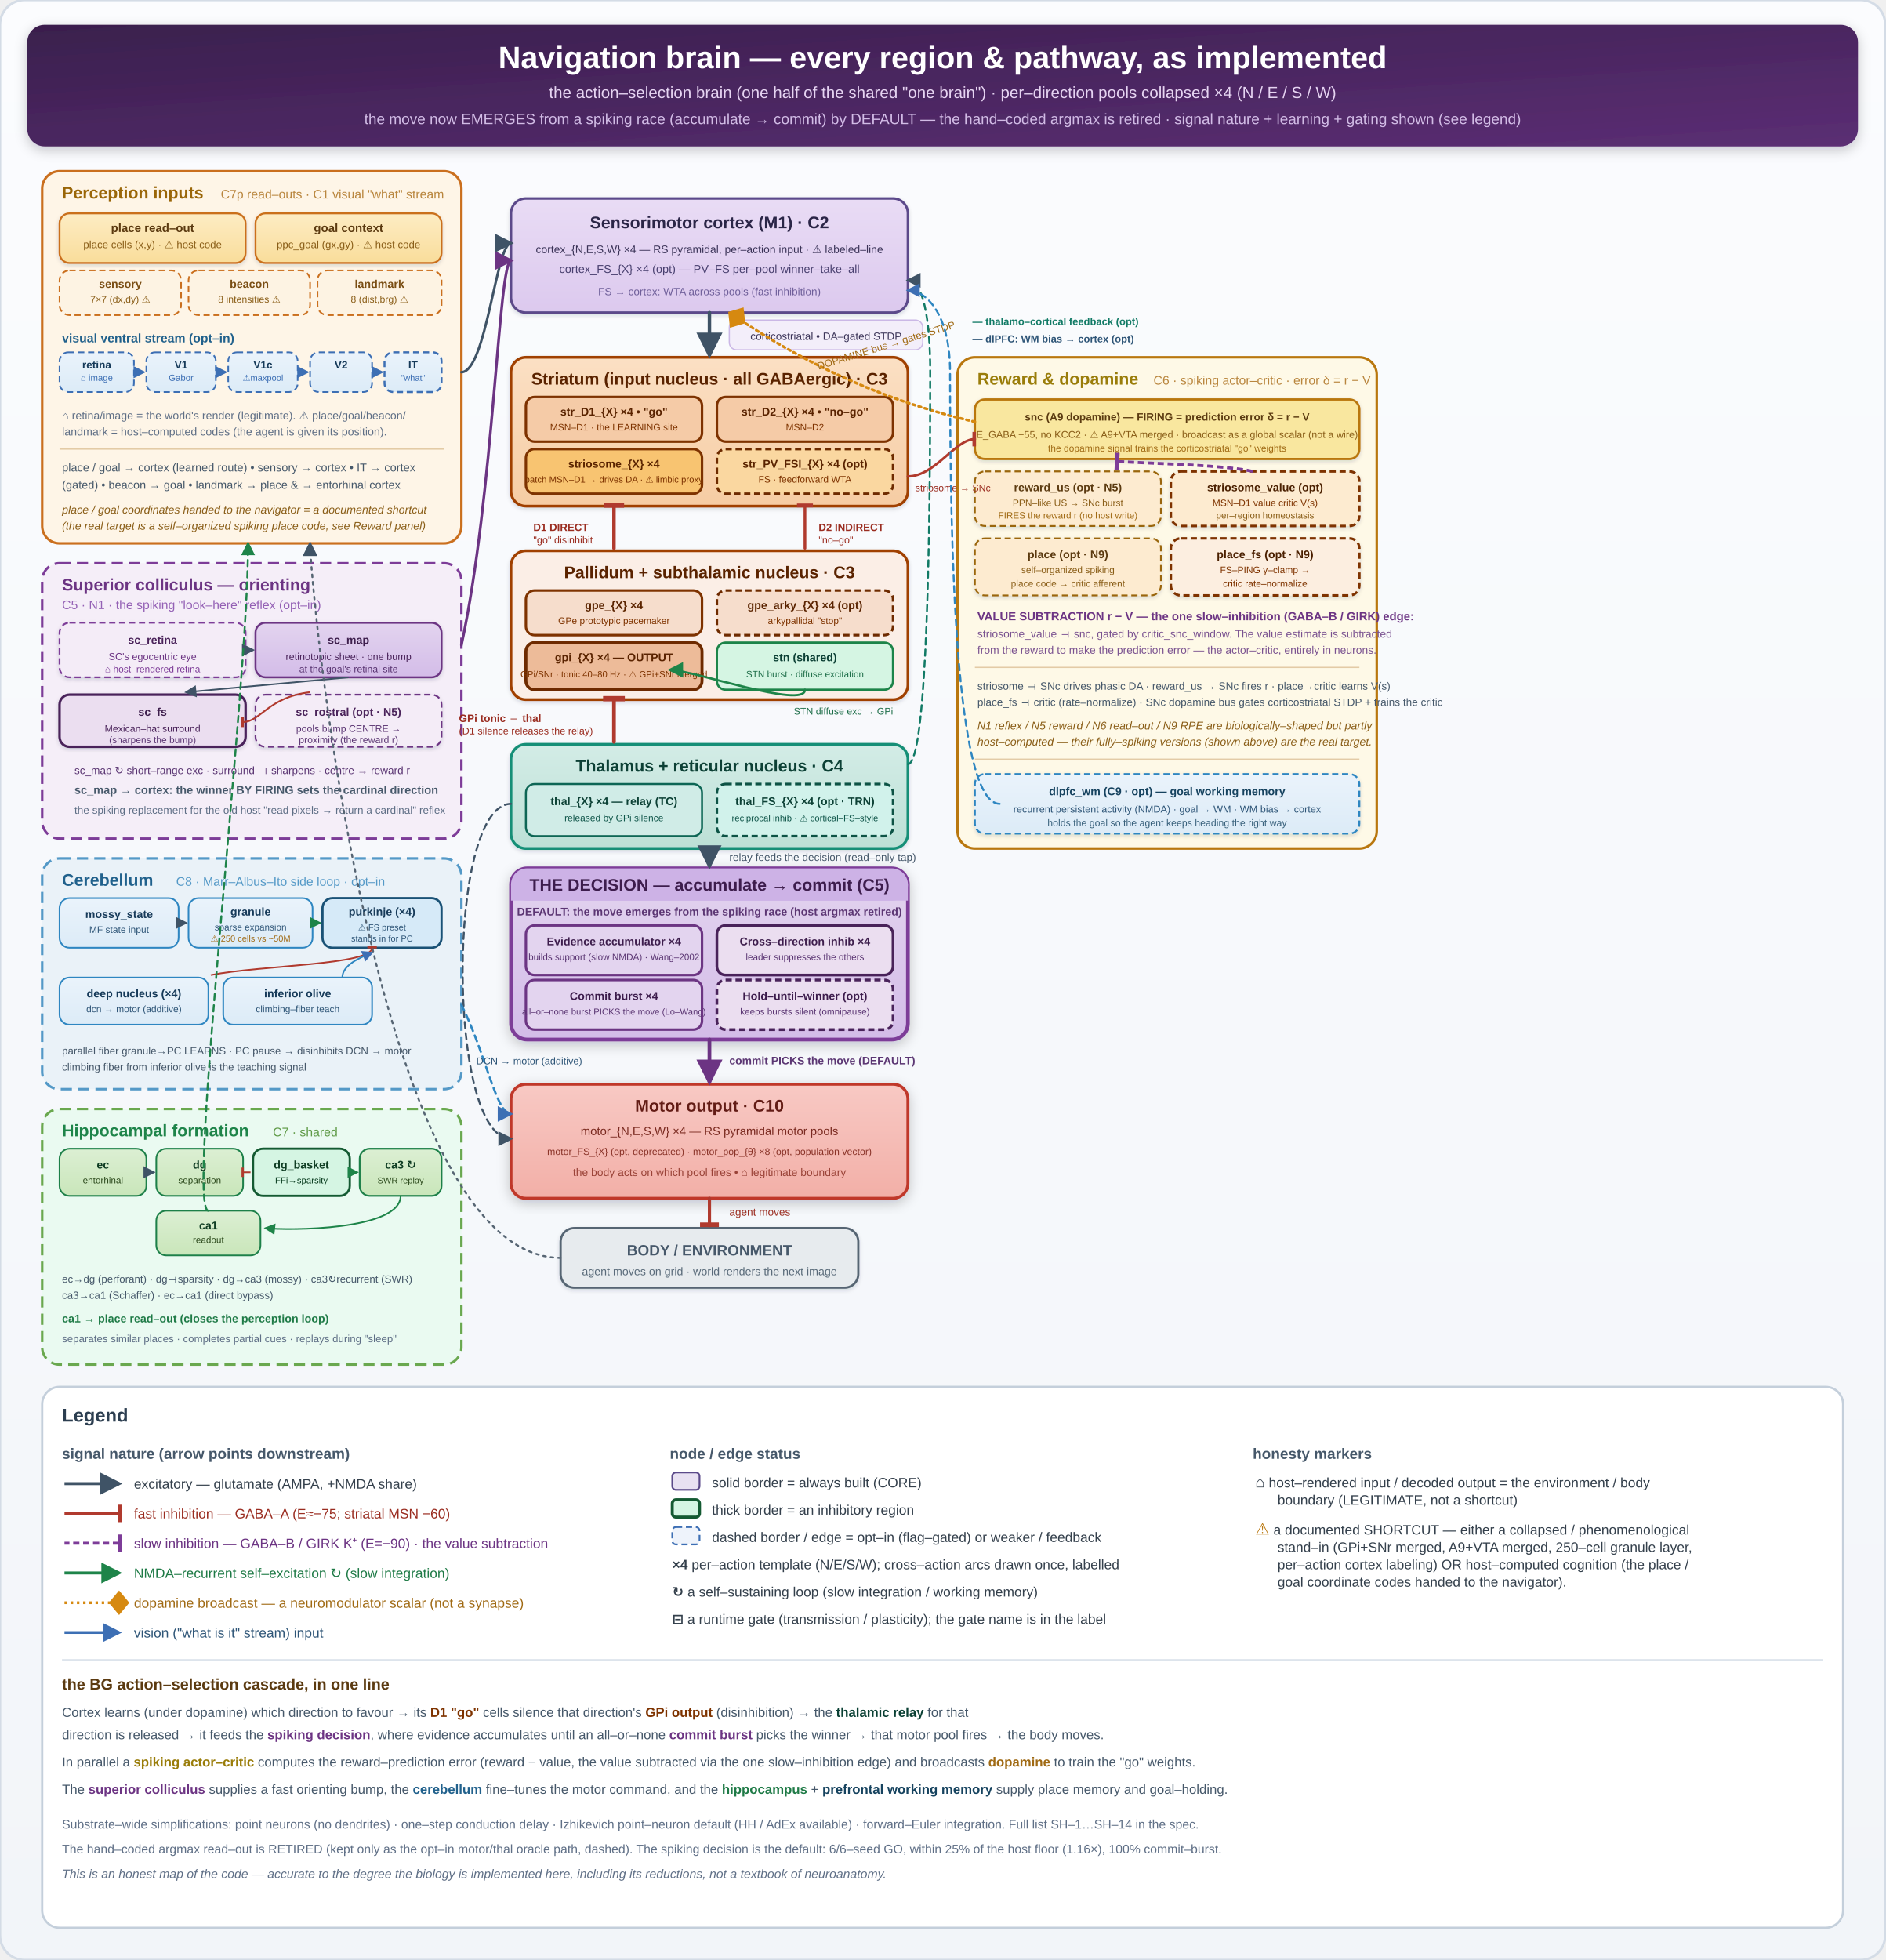
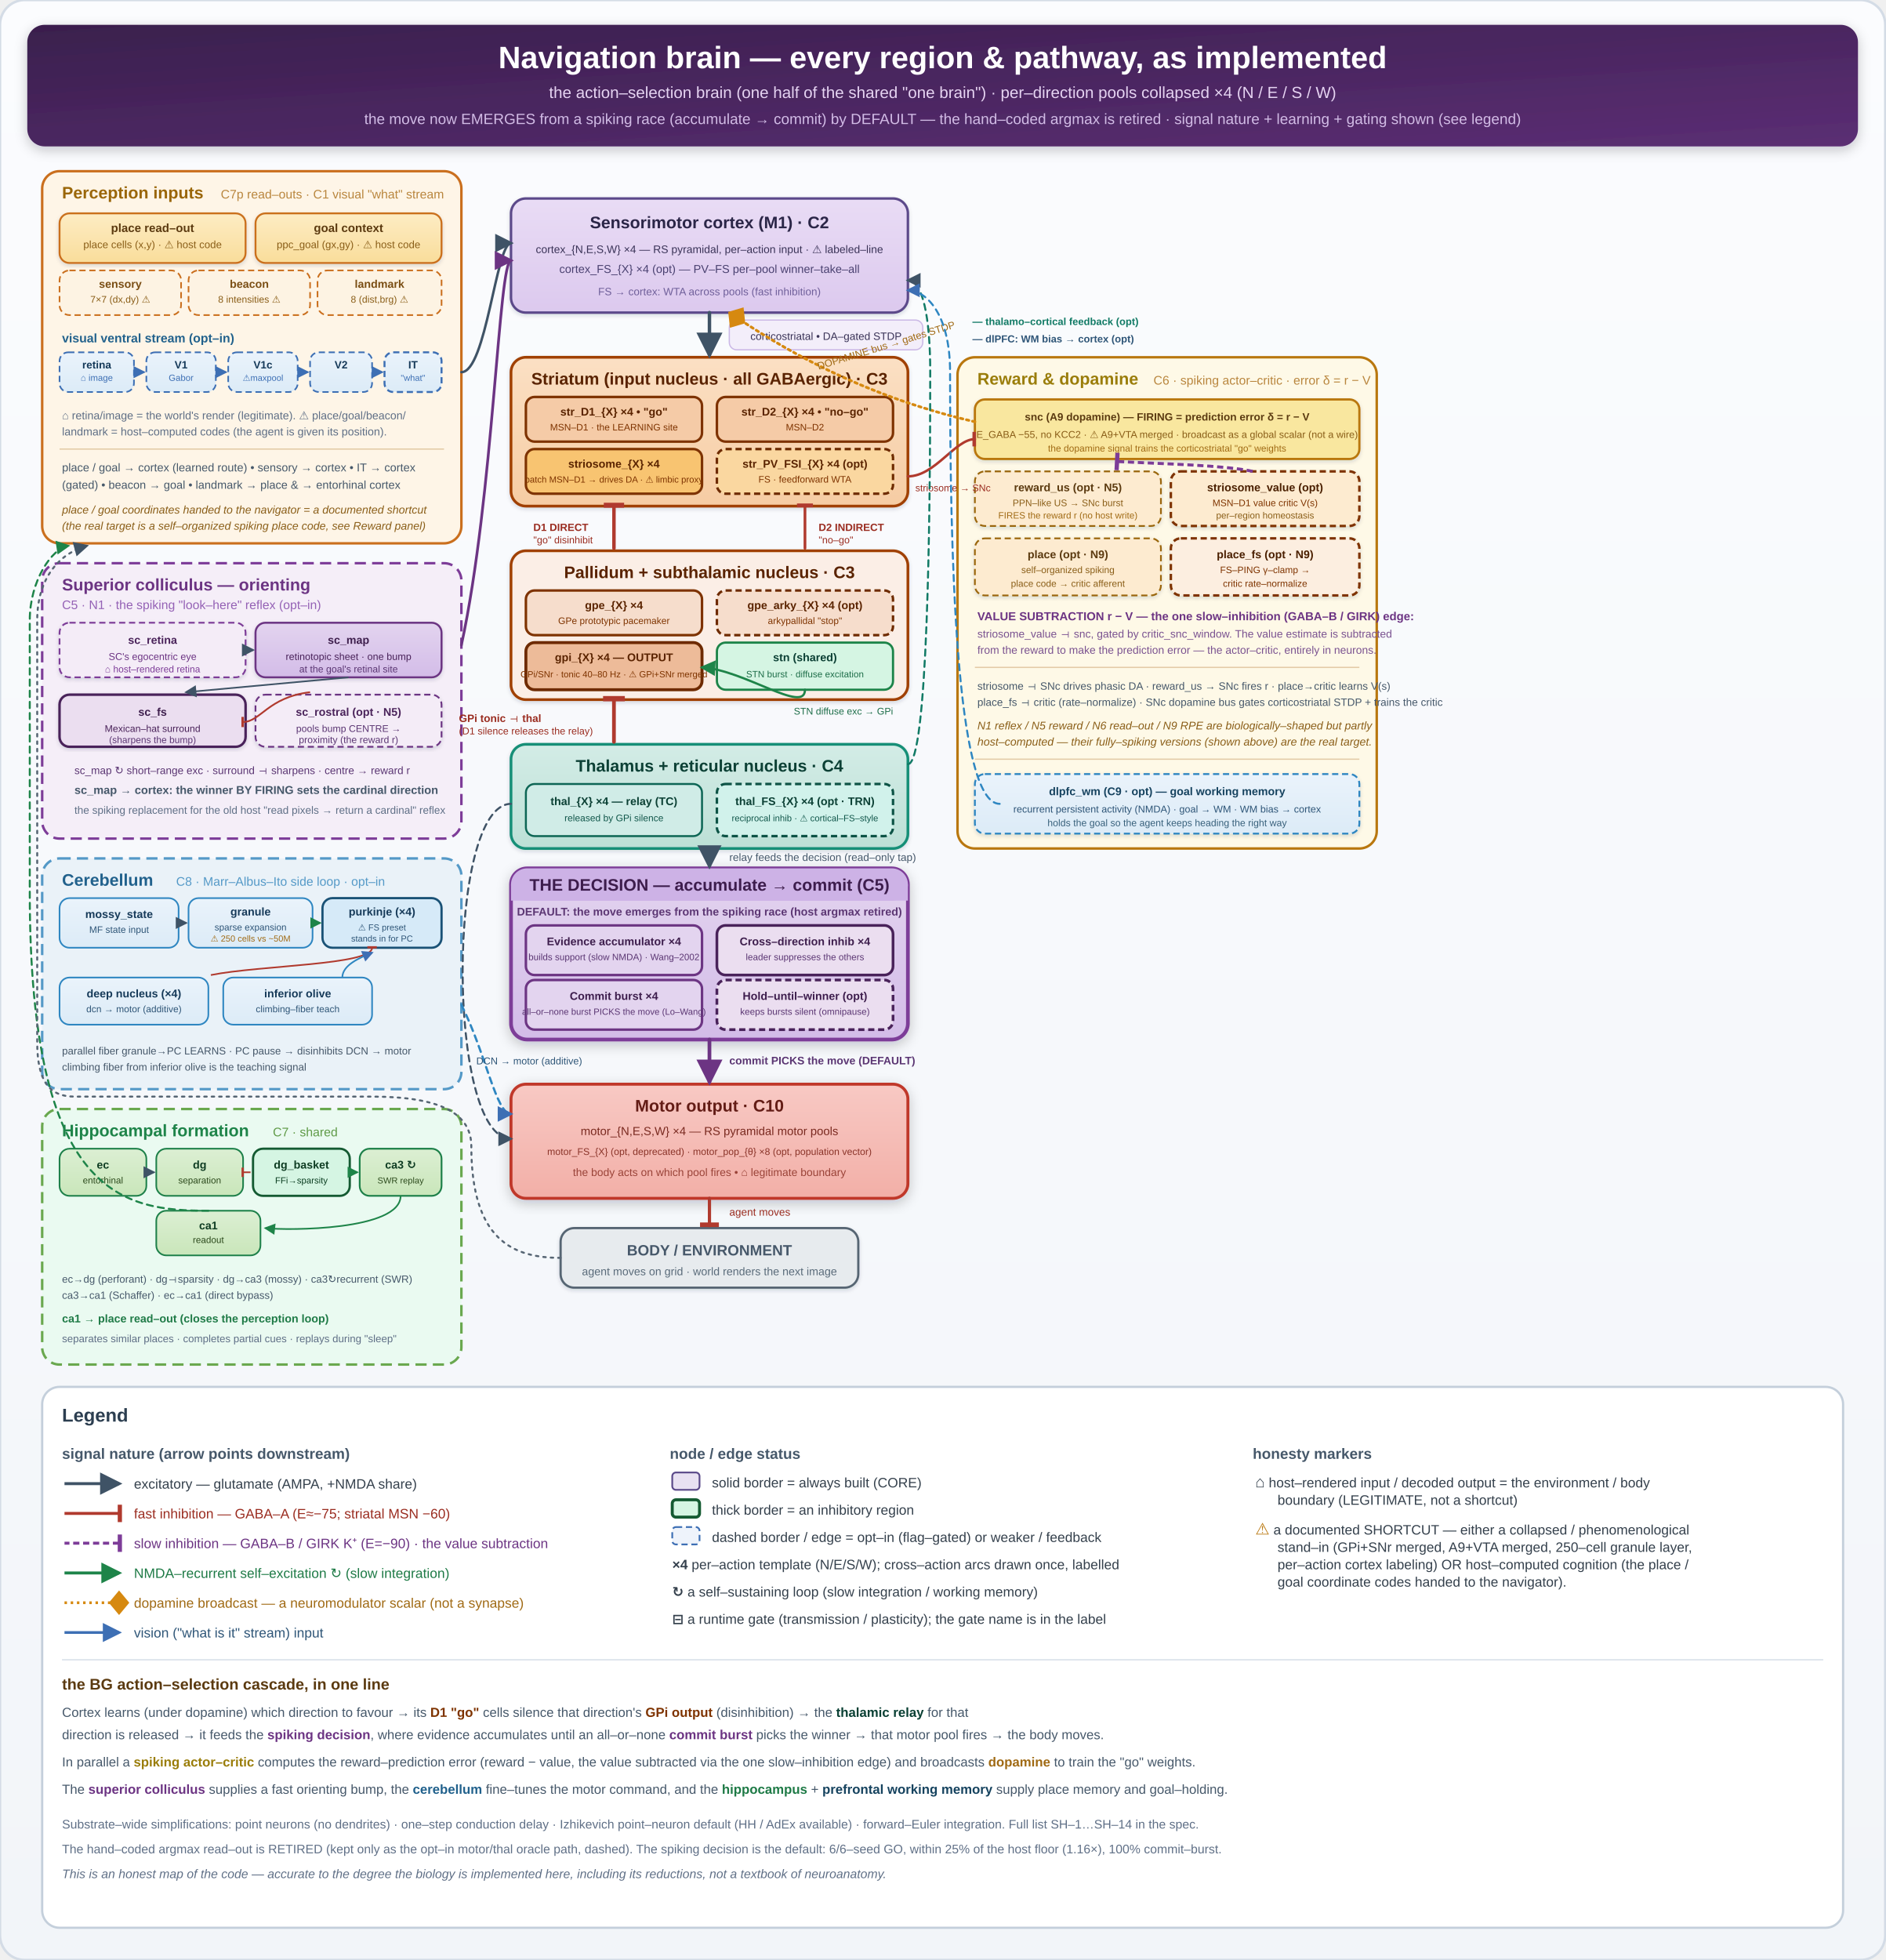
<svg xmlns="http://www.w3.org/2000/svg" viewBox="0 0 1520 1580" font-family="'Segoe UI','Helvetica Neue',Arial,sans-serif">
  <defs>
    <linearGradient id="gPer" x1="0" y1="0" x2="0" y2="1">
      <stop offset="0" stop-color="#d8e9f7" />
      <stop offset="1" stop-color="#c2dcf0" />
    </linearGradient>
    <linearGradient id="gPerD" x1="0" y1="0" x2="0" y2="1">
      <stop offset="0" stop-color="#eaf3fb" />
      <stop offset="1" stop-color="#dcebf7" />
    </linearGradient>
    <linearGradient id="gCtx" x1="0" y1="0" x2="0" y2="1">
      <stop offset="0" stop-color="#e9dcf5" />
      <stop offset="1" stop-color="#dcc9ee" />
    </linearGradient>
    <linearGradient id="gStr" x1="0" y1="0" x2="0" y2="1">
      <stop offset="0" stop-color="#fbe0c4" />
      <stop offset="1" stop-color="#f6cca3" />
    </linearGradient>
    <linearGradient id="gRew" x1="0" y1="0" x2="0" y2="1">
      <stop offset="0" stop-color="#fdecc4" />
      <stop offset="1" stop-color="#f9dd9a" />
    </linearGradient>
    <linearGradient id="gThal" x1="0" y1="0" x2="0" y2="1">
      <stop offset="0" stop-color="#d3ece6" />
      <stop offset="1" stop-color="#bce0d6" />
    </linearGradient>
    <linearGradient id="gDec" x1="0" y1="0" x2="0" y2="1">
      <stop offset="0" stop-color="#e3d4ef" />
      <stop offset="1" stop-color="#d3bce8" />
    </linearGradient>
    <linearGradient id="gMem" x1="0" y1="0" x2="0" y2="1">
      <stop offset="0" stop-color="#dcefd3" />
      <stop offset="1" stop-color="#c9e6ba" />
    </linearGradient>
    <linearGradient id="gMot" x1="0" y1="0" x2="0" y2="1">
      <stop offset="0" stop-color="#f8c9c4" />
      <stop offset="1" stop-color="#f2afa7" />
    </linearGradient>
    <linearGradient id="gHero" x1="0" y1="0" x2="1" y2="1">
      <stop offset="0" stop-color="#3a1f4d" />
      <stop offset="1" stop-color="#5b2e74" />
    </linearGradient>
    <linearGradient id="gPage" x1="0" y1="0" x2="0" y2="1">
      <stop offset="0" stop-color="#fbfcfe" />
      <stop offset="1" stop-color="#f2f5f9" />
    </linearGradient>
    <marker id="arrEx" viewBox="0 0 10 10" refX="8.5" refY="5" markerWidth="7.5" markerHeight="7.5" orient="auto">
      <path d="M0,0 L10,5 L0,10 z" fill="#3f5366" />
    </marker>
    <marker id="arrG" viewBox="0 0 10 10" refX="8.5" refY="5" markerWidth="7" markerHeight="7" orient="auto">
      <path d="M0,0 L10,5 L0,10 z" fill="#1e8449" />
    </marker>
    <marker id="arrV" viewBox="0 0 10 10" refX="8.5" refY="5" markerWidth="7" markerHeight="7" orient="auto">
      <path d="M0,0 L10,5 L0,10 z" fill="#3d6fb4" />
    </marker>
    <marker id="arrP" viewBox="0 0 10 10" refX="8.5" refY="5" markerWidth="7" markerHeight="7" orient="auto">
      <path d="M0,0 L10,5 L0,10 z" fill="#6c3483" />
    </marker>
    <marker id="arrInh" viewBox="0 0 10 10" refX="1.5" refY="5" markerWidth="6.5" markerHeight="9" orient="auto">
      <rect x="0" y="0.5" width="2.2" height="9" fill="#b03a2e" />
    </marker>
    <marker id="arrSlow" viewBox="0 0 10 10" refX="1.5" refY="5" markerWidth="6.5" markerHeight="9" orient="auto">
      <rect x="0" y="0.5" width="2.2" height="9" fill="#7d3c98" />
    </marker>
    <marker id="arrDA" viewBox="0 0 12 12" refX="6" refY="6" markerWidth="9" markerHeight="9" orient="auto">
      <path d="M6,0 L11,6 L6,12 L1,6 z" fill="#d68910" />
    </marker>
    <filter id="soft" x="-10%" y="-10%" width="120%" height="120%">
      <feDropShadow dx="0" dy="1.4" stdDeviation="1.8" flood-color="#1a2a3a" flood-opacity="0.16" />
    </filter>
    <filter id="softLg" x="-14%" y="-14%" width="128%" height="128%">
      <feDropShadow dx="0" dy="3" stdDeviation="5" flood-color="#1a0b2a" flood-opacity="0.22" />
    </filter>
  </defs>
  <rect x="0" y="0" width="1520" height="1580" rx="20" fill="url(#gPage)" stroke="#d4dce6" stroke-width="2" />
  <g>
    <rect x="22" y="20" width="1476" height="98" rx="14" fill="url(#gHero)" filter="url(#softLg)" />
    <text x="760" y="55" text-anchor="middle" font-size="25" font-weight="700" fill="#ffffff">Navigation brain — every region &amp; pathway, as implemented</text>
    <text x="760" y="79" text-anchor="middle" font-size="13" fill="#e6d4f2">the action–selection brain (one half of the shared "one brain") · per–direction pools collapsed ×4 (N / E / S / W)</text>
    <text x="760" y="100" text-anchor="middle" font-size="12" fill="#d2bce6">the move now EMERGES from a spiking race (accumulate → commit) by DEFAULT — the hand–coded argmax is retired · signal nature + learning + gating shown (see legend)</text>
  </g>
  <g>
    <rect x="34" y="138" width="338" height="300" rx="14" fill="#fef5e7" stroke="#ca6f1e" stroke-width="2" />
    <text x="50" y="160" font-size="13.5" font-weight="700" fill="#9a6608">Perception inputs</text>
    <text x="178" y="160" font-size="10" fill="#b9863e">C7p read–outs · C1 visual "what" stream</text>
    <g font-size="9.5">
      <rect x="48" y="172" width="150" height="40" rx="8" fill="url(#gRew)" stroke="#ca6f1e" stroke-width="1.5" filter="url(#soft)" />
      <text x="123" y="187" text-anchor="middle" font-weight="700" fill="#5b3a10">place read–out</text>
      <text x="123" y="200" text-anchor="middle" font-size="8.4" fill="#8a5e18">place cells (x,y) · ⚠ host code</text>
      <text x="123" y="209" text-anchor="middle" font-size="0.1" fill="#fff">.</text>
      <rect x="206" y="172" width="150" height="40" rx="8" fill="url(#gRew)" stroke="#ca6f1e" stroke-width="1.5" filter="url(#soft)" />
      <text x="281" y="187" text-anchor="middle" font-weight="700" fill="#5b3a10">goal context</text>
      <text x="281" y="200" text-anchor="middle" font-size="8.4" fill="#8a5e18">ppc_goal (gx,gy) · ⚠ host code</text>
      <rect x="48" y="218" width="98" height="36" rx="8" fill="#fdf3e3" stroke="#ca6f1e" stroke-width="1.3" stroke-dasharray="5 3" />
      <text x="97" y="232" text-anchor="middle" font-size="9" font-weight="700" fill="#7a4e14">sensory</text>
      <text x="97" y="244" text-anchor="middle" font-size="7.8" fill="#8a5e18">7×7 (dx,dy) ⚠</text>
      <rect x="152" y="218" width="98" height="36" rx="8" fill="#fdf3e3" stroke="#ca6f1e" stroke-width="1.3" stroke-dasharray="5 3" />
      <text x="201" y="232" text-anchor="middle" font-size="9" font-weight="700" fill="#7a4e14">beacon</text>
      <text x="201" y="244" text-anchor="middle" font-size="7.8" fill="#8a5e18">8 intensities ⚠</text>
      <rect x="256" y="218" width="100" height="36" rx="8" fill="#fdf3e3" stroke="#ca6f1e" stroke-width="1.3" stroke-dasharray="5 3" />
      <text x="306" y="232" text-anchor="middle" font-size="9" font-weight="700" fill="#7a4e14">landmark</text>
      <text x="306" y="244" text-anchor="middle" font-size="7.8" fill="#8a5e18">8 (dist,brg) ⚠</text>
    </g>
    <text x="50" y="276" font-size="10" font-weight="700" fill="#21618c">visual ventral stream (opt–in)</text>
    <g font-size="8.6" fill="#163a59">
      <rect x="48" y="284" width="60" height="32" rx="7" fill="url(#gPerD)" stroke="#3d6fb4" stroke-width="1.3" stroke-dasharray="5 3" />
      <text x="78" y="297" text-anchor="middle" font-weight="700">retina</text>
      <text x="78" y="307" text-anchor="middle" font-size="7.2" fill="#3d6fb4">⌂ image</text>
      <rect x="118" y="284" width="56" height="32" rx="7" fill="url(#gPerD)" stroke="#3d6fb4" stroke-width="1.3" stroke-dasharray="5 3" />
      <text x="146" y="297" text-anchor="middle" font-weight="700">V1</text>
      <text x="146" y="307" text-anchor="middle" font-size="7.2" fill="#3d6fb4">Gabor</text>
      <rect x="184" y="284" width="56" height="32" rx="7" fill="url(#gPerD)" stroke="#3d6fb4" stroke-width="1.3" stroke-dasharray="5 3" />
      <text x="212" y="297" text-anchor="middle" font-weight="700">V1c</text>
      <text x="212" y="307" text-anchor="middle" font-size="7" fill="#3d6fb4">⚠maxpool</text>
      <rect x="250" y="284" width="50" height="32" rx="7" fill="url(#gPerD)" stroke="#3d6fb4" stroke-width="1.3" stroke-dasharray="5 3" />
      <text x="275" y="297" text-anchor="middle" font-weight="700">V2</text>
      <rect x="310" y="284" width="46" height="32" rx="7" fill="url(#gPerD)" stroke="#3d6fb4" stroke-width="1.6" stroke-dasharray="5 3" />
      <text x="333" y="297" text-anchor="middle" font-weight="700">IT</text>
      <text x="333" y="307" text-anchor="middle" font-size="7" fill="#3d6fb4">"what"</text>
      <path d="M108,300 L116,300" stroke="#3d6fb4" stroke-width="1.4" marker-end="url(#arrV)" />
      <path d="M174,300 L182,300" stroke="#3d6fb4" stroke-width="1.4" marker-end="url(#arrV)" />
      <path d="M240,300 L248,300" stroke="#3d6fb4" stroke-width="1.4" marker-end="url(#arrV)" />
      <path d="M300,300 L308,300" stroke="#3d6fb4" stroke-width="1.4" marker-end="url(#arrV)" />
    </g>
    <text x="50" y="338" font-size="9" fill="#5f6f86">⌂ retina/image = the world's render (legitimate). ⚠ place/goal/beacon/</text>
    <text x="50" y="351" font-size="9" fill="#5f6f86">landmark = host–computed codes (the agent is given its position).</text>
    <line x1="48" y1="362" x2="358" y2="362" stroke="#e3cba6" stroke-width="1" />
    <text x="50" y="380" font-size="9.2" fill="#46586a">place / goal → cortex (learned route) • sensory → cortex • IT → cortex</text>
    <text x="50" y="394" font-size="9.2" fill="#46586a">(gated) • beacon → goal • landmark → place &amp; → entorhinal cortex</text>
    <text x="50" y="414" font-size="9" fill="#8a5e18" font-style="italic">place / goal coordinates handed to the navigator = a documented shortcut</text>
    <text x="50" y="427" font-size="9" fill="#8a5e18" font-style="italic">(the real target is a self–organized spiking place code, see Reward panel)</text>
  </g>
  <g>
    <rect x="34" y="454" width="338" height="222" rx="14" fill="#f5eef8" stroke="#7d3c98" stroke-width="2" stroke-dasharray="9 5" />
    <text x="50" y="476" font-size="13.5" font-weight="700" fill="#6c3483">Superior colliculus — orienting</text>
    <text x="50" y="491" font-size="10" fill="#9461b5">C5 · N1 · the spiking "look–here" reflex (opt–in)</text>
    <g font-size="9">
      <rect x="48" y="502" width="150" height="44" rx="8" fill="#f4ecf7" stroke="#7d3c98" stroke-width="1.4" stroke-dasharray="5 3" filter="url(#soft)" />
      <text x="123" y="519" text-anchor="middle" font-weight="700" fill="#4a235a">sc_retina</text>
      <text x="123" y="532" text-anchor="middle" font-size="8" fill="#6c3483">SC's egocentric eye</text>
      <text x="123" y="542" text-anchor="middle" font-size="7.6" fill="#7d3c98">⌂ host–rendered retina</text>
      <rect x="206" y="502" width="150" height="44" rx="8" fill="url(#gDec)" stroke="#6c3483" stroke-width="1.6" filter="url(#soft)" />
      <text x="281" y="519" text-anchor="middle" font-weight="700" fill="#3e1f4d">sc_map</text>
      <text x="281" y="532" text-anchor="middle" font-size="8" fill="#4a235a">retinotopic sheet · one bump</text>
      <text x="281" y="542" text-anchor="middle" font-size="7.8" fill="#5b3673">at the goal's retinal site</text>
      <rect x="48" y="560" width="150" height="42" rx="8" fill="#ebdef0" stroke="#4a235a" stroke-width="2" filter="url(#soft)" />
      <text x="123" y="577" text-anchor="middle" font-weight="700" fill="#3e1f4d">sc_fs</text>
      <text x="123" y="590" text-anchor="middle" font-size="7.8" fill="#4a235a">Mexican–hat surround</text>
      <text x="123" y="599" text-anchor="middle" font-size="7.6" fill="#5b3673">(sharpens the bump)</text>
      <rect x="206" y="560" width="150" height="42" rx="8" fill="#f4ecf7" stroke="#6c3483" stroke-width="1.4" stroke-dasharray="5 3" filter="url(#soft)" />
      <text x="281" y="577" text-anchor="middle" font-weight="700" fill="#4a235a">sc_rostral (opt · N5)</text>
      <text x="281" y="590" text-anchor="middle" font-size="7.8" fill="#5b3673">pools bump CENTRE →</text>
      <text x="281" y="599" text-anchor="middle" font-size="7.8" fill="#5b3673">proximity (the reward r)</text>
    </g>
    <path d="M198,524 L204,524" fill="none" stroke="#3f5366" stroke-width="1.4" marker-end="url(#arrEx)" />
    <path d="M281,546 L150,558" fill="none" stroke="#3f5366" stroke-width="1.3" marker-end="url(#arrEx)" />
    <path d="M196,582 C210,582 216,562 250,558" fill="none" stroke="#b03a2e" stroke-width="1.4" marker-start="url(#arrInh)" />
    <text x="60" y="624" font-size="8.6" fill="#5b3673">sc_map ↻ short–range exc · surround ⊣ sharpens · centre → reward r</text>
    <text x="60" y="640" font-size="9.2" fill="#46586a" font-weight="700">sc_map → cortex: the winner BY FIRING sets the cardinal direction</text>
    <text x="60" y="656" font-size="8.6" fill="#5f6f86">the spiking replacement for the old host "read pixels → return a cardinal" reflex</text>
  </g>
  <g>
    <rect x="34" y="692" width="338" height="186" rx="14" fill="#eaf2f8" stroke="#5499c7" stroke-width="2" stroke-dasharray="9 5" />
    <text x="50" y="714" font-size="13.5" font-weight="700" fill="#21618c">Cerebellum</text>
    <text x="142" y="714" font-size="10" fill="#5499c7">C8 · Marr–Albus–Ito side loop · opt–in</text>
    <g font-size="9" fill="#163a59">
      <rect x="48" y="724" width="96" height="40" rx="8" fill="url(#gPerD)" stroke="#2e86c1" stroke-width="1.3" />
      <text x="96" y="740" text-anchor="middle" font-weight="700">mossy_state</text>
      <text x="96" y="752" text-anchor="middle" font-size="7.6" fill="#2e5577">MF state input</text>
      <rect x="152" y="724" width="100" height="40" rx="8" fill="url(#gPerD)" stroke="#2e86c1" stroke-width="1.3" />
      <text x="202" y="738" text-anchor="middle" font-weight="700">granule</text>
      <text x="202" y="750" text-anchor="middle" font-size="7.4" fill="#2e5577">sparse expansion</text>
      <text x="202" y="759" text-anchor="middle" font-size="7" fill="#a06a14">⚠ 250 cells vs ~50M</text>
      <rect x="260" y="724" width="96" height="40" rx="8" fill="#d6eaf8" stroke="#1a5276" stroke-width="1.8" />
      <text x="308" y="738" text-anchor="middle" font-weight="700">purkinje (×4)</text>
      <text x="308" y="750" text-anchor="middle" font-size="7" fill="#2e5577">⚠ FS preset</text>
      <text x="308" y="759" text-anchor="middle" font-size="7" fill="#2e5577">stands in for PC</text>
      <rect x="48" y="788" width="120" height="38" rx="8" fill="url(#gPerD)" stroke="#2e86c1" stroke-width="1.3" />
      <text x="108" y="804" text-anchor="middle" font-weight="700">deep nucleus (×4)</text>
      <text x="108" y="816" text-anchor="middle" font-size="7.6" fill="#2e5577">dcn → motor (additive)</text>
      <rect x="180" y="788" width="120" height="38" rx="8" fill="url(#gPerD)" stroke="#2e86c1" stroke-width="1.3" />
      <text x="240" y="804" text-anchor="middle" font-weight="700">inferior olive</text>
      <text x="240" y="816" text-anchor="middle" font-size="7.6" fill="#2e5577">climbing–fiber teach</text>
    </g>
    <path d="M144,744 L150,744" fill="none" stroke="#3f5366" stroke-width="1.3" marker-end="url(#arrEx)" />
    <path d="M252,744 L258,744" fill="none" stroke="#1e8449" stroke-width="1.3" marker-end="url(#arrG)" />
    <path d="M300,764 C300,778 210,778 170,786" fill="none" stroke="#b03a2e" stroke-width="1.3" marker-start="url(#arrInh)" />
    <path d="M276,788 C276,778 290,772 300,768" fill="none" stroke="#2e86c1" stroke-width="1.3" marker-end="url(#arrV)" />
    <text x="50" y="850" font-size="8.4" fill="#46586a">parallel fiber granule→PC LEARNS · PC pause → disinhibits DCN → motor</text>
    <text x="50" y="863" font-size="8.4" fill="#46586a">climbing fiber from inferior olive is the teaching signal</text>
  </g>
  <g>
    <rect x="34" y="894" width="338" height="206" rx="14" fill="#eafaf1" stroke="#6aa84f" stroke-width="2" stroke-dasharray="9 5" />
    <text x="50" y="916" font-size="13.5" font-weight="700" fill="#1e8449">Hippocampal formation</text>
    <text x="220" y="916" font-size="10" fill="#5f9a47">C7 · shared</text>
    <g font-size="9" fill="#0f3d23">
      <rect x="48" y="926" width="70" height="38" rx="8" fill="url(#gMem)" stroke="#1d8049" stroke-width="1.3" />
      <text x="83" y="942" text-anchor="middle" font-weight="700">ec</text>
      <text x="83" y="954" text-anchor="middle" font-size="7.4" fill="#2c4a1c">entorhinal</text>
      <rect x="126" y="926" width="70" height="38" rx="8" fill="url(#gMem)" stroke="#1d8049" stroke-width="1.3" />
      <text x="161" y="942" text-anchor="middle" font-weight="700">dg</text>
      <text x="161" y="954" text-anchor="middle" font-size="7.4" fill="#2c4a1c">separation</text>
      <rect x="204" y="926" width="78" height="38" rx="8" fill="#d5f5e3" stroke="#145a32" stroke-width="1.8" />
      <text x="243" y="942" text-anchor="middle" font-weight="700">dg_basket</text>
      <text x="243" y="954" text-anchor="middle" font-size="7.2" fill="#0a3d20">FFi→sparsity</text>
      <rect x="290" y="926" width="66" height="38" rx="8" fill="url(#gMem)" stroke="#1d8049" stroke-width="1.4" />
      <text x="323" y="942" text-anchor="middle" font-weight="700">ca3 ↻</text>
      <text x="323" y="954" text-anchor="middle" font-size="7" fill="#2c4a1c">SWR replay</text>
      <rect x="126" y="976" width="84" height="36" rx="8" fill="url(#gMem)" stroke="#1d8049" stroke-width="1.3" />
      <text x="168" y="991" text-anchor="middle" font-weight="700">ca1</text>
      <text x="168" y="1002" text-anchor="middle" font-size="7.4" fill="#2c4a1c">readout</text>
    </g>
    <path d="M118,945 L124,945" fill="none" stroke="#3f5366" stroke-width="1.3" marker-end="url(#arrEx)" />
    <path d="M196,945 L202,945" fill="none" stroke="#b03a2e" stroke-width="1.3" marker-start="url(#arrInh)" />
    <path d="M282,945 L288,945" fill="none" stroke="#1e8449" stroke-width="1.3" marker-end="url(#arrG)" />
    <path d="M323,964 C323,992 232,992 214,990" fill="none" stroke="#1e8449" stroke-width="1.3" marker-end="url(#arrG)" />
    <text x="50" y="1034" font-size="8.4" fill="#46586a">ec→dg (perforant) · dg⊣sparsity · dg→ca3 (mossy) · ca3↻recurrent (SWR)</text>
    <text x="50" y="1047" font-size="8.4" fill="#46586a">ca3→ca1 (Schaffer) · ec→ca1 (direct bypass)</text>
    <text x="50" y="1066" font-size="9" font-weight="700" fill="#1e7a46">ca1 → place read–out (closes the perception loop)</text>
    <text x="50" y="1082" font-size="8.4" fill="#5f6f86">separates similar places · completes partial cues · replays during "sleep"</text>
  </g>
  <g filter="url(#soft)">
    <rect x="412" y="160" width="320" height="92" rx="12" fill="url(#gCtx)" stroke="#5b4a8a" stroke-width="2" />
    <text x="572" y="184" text-anchor="middle" font-size="13.5" font-weight="700" fill="#2c2547">Sensorimotor cortex  (M1)  ·  C2</text>
    <text x="572" y="204" text-anchor="middle" font-size="8.8" fill="#3a3357">cortex_{N,E,S,W} ×4 — RS pyramidal, per–action input · ⚠ labeled–line</text>
    <text x="572" y="220" text-anchor="middle" font-size="9.2" fill="#4a4170">cortex_FS_{X} ×4 (opt) — PV–FS per–pool winner–take–all</text>
    <text x="572" y="238" text-anchor="middle" font-size="8.6" fill="#6f5f9a">FS → cortex: WTA across pools (fast inhibition)</text>
  </g>
  <g filter="url(#soft)">
    <rect x="412" y="288" width="320" height="120" rx="12" fill="url(#gStr)" stroke="#a04000" stroke-width="2.2" />
    <text x="572" y="310" text-anchor="middle" font-size="13.5" font-weight="700" fill="#5a2400">Striatum (input nucleus · all GABAergic)  ·  C3</text>
    <g font-size="9">
      <rect x="424" y="320" width="142" height="36" rx="7" fill="#f5cba7" stroke="#7e3300" stroke-width="2" />
      <text x="495" y="335" text-anchor="middle" font-weight="700" fill="#5a2400">str_D1_{X} ×4 • "go"</text>
      <text x="495" y="347" text-anchor="middle" font-size="7.6" fill="#7e3300">MSN–D1 · the LEARNING site</text>
      <rect x="578" y="320" width="142" height="36" rx="7" fill="#f5cba7" stroke="#7e3300" stroke-width="2" />
      <text x="649" y="335" text-anchor="middle" font-weight="700" fill="#5a2400">str_D2_{X} ×4 • "no–go"</text>
      <text x="649" y="347" text-anchor="middle" font-size="7.6" fill="#7e3300">MSN–D2</text>
      <rect x="424" y="362" width="142" height="36" rx="7" fill="#f8c471" stroke="#7e3300" stroke-width="2" />
      <text x="495" y="377" text-anchor="middle" font-weight="700" fill="#5a2400">striosome_{X} ×4</text>
      <text x="495" y="389" text-anchor="middle" font-size="7.2" fill="#7e3300">patch MSN–D1 → drives DA · ⚠ limbic proxy</text>
      <rect x="578" y="362" width="142" height="36" rx="7" fill="#fad7a0" stroke="#6e2c00" stroke-width="2" stroke-dasharray="5 3" />
      <text x="649" y="377" text-anchor="middle" font-weight="700" fill="#5a2400">str_PV_FSI_{X} ×4 (opt)</text>
      <text x="649" y="389" text-anchor="middle" font-size="7.6" fill="#7e3300">FS · feedforward WTA</text>
    </g>
  </g>
  <g filter="url(#soft)">
    <rect x="412" y="444" width="320" height="120" rx="12" fill="#fbeee6" stroke="#a04000" stroke-width="2.2" />
    <text x="572" y="466" text-anchor="middle" font-size="13.5" font-weight="700" fill="#5a2400">Pallidum + subthalamic nucleus  ·  C3</text>
    <g font-size="9">
      <rect x="424" y="476" width="142" height="36" rx="7" fill="#f6ddcc" stroke="#7e3300" stroke-width="2" />
      <text x="495" y="491" text-anchor="middle" font-weight="700" fill="#5a2400">gpe_{X} ×4</text>
      <text x="495" y="503" text-anchor="middle" font-size="7.6" fill="#7e3300">GPe prototypic pacemaker</text>
      <rect x="578" y="476" width="142" height="36" rx="7" fill="#f6ddcc" stroke="#6e2c00" stroke-width="2" stroke-dasharray="5 3" />
      <text x="649" y="491" text-anchor="middle" font-weight="700" fill="#5a2400">gpe_arky_{X} ×4 (opt)</text>
      <text x="649" y="503" text-anchor="middle" font-size="7.6" fill="#7e3300">arkypallidal "stop"</text>
      <rect x="424" y="518" width="142" height="38" rx="7" fill="#edbb99" stroke="#6e2c00" stroke-width="2.4" />
      <text x="495" y="533" text-anchor="middle" font-weight="700" fill="#5a2400">gpi_{X} ×4 — OUTPUT</text>
      <text x="495" y="546" text-anchor="middle" font-size="7.2" fill="#7e3300">GPi/SNr · tonic 40–80 Hz · ⚠ GPi+SNr merged</text>
      <rect x="578" y="518" width="142" height="38" rx="7" fill="#d5f5e3" stroke="#1e8449" stroke-width="1.8" />
      <text x="649" y="533" text-anchor="middle" font-weight="700" fill="#0a4034">stn (shared)</text>
      <text x="649" y="546" text-anchor="middle" font-size="7.4" fill="#1e6e49">STN burst · diffuse excitation</text>
    </g>
  </g>
  <g filter="url(#soft)">
    <rect x="412" y="600" width="320" height="84" rx="12" fill="url(#gThal)" stroke="#148f77" stroke-width="2.2" />
    <text x="572" y="622" text-anchor="middle" font-size="13.5" font-weight="700" fill="#0a4034">Thalamus + reticular nucleus  ·  C4</text>
    <g font-size="9">
      <rect x="424" y="632" width="142" height="42" rx="7" fill="#d0ece7" stroke="#0e6655" stroke-width="1.6" />
      <text x="495" y="649" text-anchor="middle" font-weight="700" fill="#0a4034">thal_{X} ×4 — relay (TC)</text>
      <text x="495" y="662" text-anchor="middle" font-size="7.6" fill="#10564a">released by GPi silence</text>
      <rect x="578" y="632" width="142" height="42" rx="7" fill="#d1f2eb" stroke="#0b5345" stroke-width="2" stroke-dasharray="5 3" />
      <text x="649" y="649" text-anchor="middle" font-weight="700" fill="#0a4034">thal_FS_{X} ×4 (opt · TRN)</text>
      <text x="649" y="662" text-anchor="middle" font-size="7.2" fill="#10564a">reciprocal inhib · ⚠ cortical–FS–style</text>
    </g>
  </g>
  <g filter="url(#softLg)">
    <rect x="412" y="700" width="320" height="138" rx="13" fill="url(#gDec)" stroke="#7d3c98" stroke-width="3" />
    <rect x="412" y="700" width="320" height="26" rx="13" fill="#cdb2e6" />
    <rect x="412" y="713" width="320" height="13" fill="#cdb2e6" />
    <text x="572" y="718" text-anchor="middle" font-size="13.5" font-weight="700" fill="#3e1f4d">THE DECISION — accumulate → commit  (C5)</text>
    <text x="572" y="738" text-anchor="middle" font-size="9" font-weight="700" fill="#5b3673">DEFAULT: the move emerges from the spiking race (host argmax retired)</text>
    <g font-size="9">
      <rect x="424" y="746" width="142" height="40" rx="7" fill="#e3d4ef" stroke="#6c3483" stroke-width="2" />
      <text x="495" y="762" text-anchor="middle" font-weight="700" fill="#3e1f4d">Evidence accumulator ×4</text>
      <text x="495" y="774" text-anchor="middle" font-size="7.4" fill="#5b3673">builds support (slow NMDA) · Wang–2002</text>
      <rect x="578" y="746" width="142" height="40" rx="7" fill="#ebdef0" stroke="#4a235a" stroke-width="2.2" />
      <text x="649" y="762" text-anchor="middle" font-weight="700" fill="#3e1f4d">Cross–direction inhib ×4</text>
      <text x="649" y="774" text-anchor="middle" font-size="7.4" fill="#5b3673">leader suppresses the others</text>
      <rect x="424" y="790" width="142" height="40" rx="7" fill="#e3d4ef" stroke="#6c3483" stroke-width="2" />
      <text x="495" y="806" text-anchor="middle" font-weight="700" fill="#3e1f4d">Commit burst ×4</text>
      <text x="495" y="818" text-anchor="middle" font-size="7.2" fill="#5b3673">all–or–none burst PICKS the move (Lo–Wang)</text>
      <rect x="578" y="790" width="142" height="40" rx="7" fill="#ebdef0" stroke="#4a235a" stroke-width="2.2" stroke-dasharray="5 3" />
      <text x="649" y="806" text-anchor="middle" font-weight="700" fill="#3e1f4d">Hold–until–winner (opt)</text>
      <text x="649" y="818" text-anchor="middle" font-size="7.4" fill="#5b3673">keeps bursts silent (omnipause)</text>
    </g>
  </g>
  <g filter="url(#softLg)">
    <rect x="412" y="874" width="320" height="92" rx="12" fill="url(#gMot)" stroke="#c0392b" stroke-width="2.4" />
    <text x="572" y="896" text-anchor="middle" font-size="13.5" font-weight="700" fill="#641e16">Motor output  ·  C10</text>
    <text x="572" y="915" text-anchor="middle" font-size="9.4" fill="#7a2a20">motor_{N,E,S,W} ×4 — RS pyramidal motor pools</text>
    <text x="572" y="931" text-anchor="middle" font-size="7.8" fill="#8a3328">motor_FS_{X} (opt, deprecated) · motor_pop_{θ} ×8 (opt, population vector)</text>
    <text x="572" y="948" text-anchor="middle" font-size="8.8" fill="#9a4338">the body acts on which pool fires • ⌂ legitimate boundary</text>
  </g>
  <g filter="url(#soft)">
    <rect x="452" y="990" width="240" height="48" rx="11" fill="#e7ebee" stroke="#566573" stroke-width="1.8" />
    <text x="572" y="1012" text-anchor="middle" font-size="12" font-weight="700" fill="#46586a">BODY / ENVIRONMENT</text>
    <text x="572" y="1028" text-anchor="middle" font-size="9" fill="#5a6b7a">agent moves on grid · world renders the next image</text>
  </g>
  <g>
    <rect x="772" y="288" width="338" height="396" rx="14" fill="#fef9e7" stroke="#b9770e" stroke-width="2" />
    <text x="788" y="310" font-size="13.5" font-weight="700" fill="#9a7d0a">Reward &amp; dopamine</text>
    <text x="930" y="310" font-size="10" fill="#b9863e">C6 · spiking actor–critic · error δ = r − V</text>
    <g font-size="9">
      <rect x="786" y="322" width="310" height="48" rx="8" fill="#f9e79f" stroke="#b9770e" stroke-width="1.8" filter="url(#soft)" />
      <text x="941" y="339" text-anchor="middle" font-weight="700" font-size="8.6" fill="#5b3a10">snc (A9 dopamine) — FIRING = prediction error δ = r − V</text>
      <text x="941" y="353" text-anchor="middle" font-size="8" fill="#8a5e18">E_GABA −55, no KCC2 · ⚠ A9+VTA merged · broadcast as a global scalar (not a wire)</text>
      <text x="941" y="364" text-anchor="middle" font-size="7.6" fill="#a06a14">the dopamine signal trains the corticostriatal "go" weights</text>
      <rect x="786" y="380" width="150" height="44" rx="8" fill="#fdebd0" stroke="#9a6608" stroke-width="1.4" stroke-dasharray="5 3" filter="url(#soft)" />
      <text x="861" y="396" text-anchor="middle" font-weight="700" fill="#5b3a10">reward_us (opt · N5)</text>
      <text x="861" y="408" text-anchor="middle" font-size="7.6" fill="#8a5e18">PPN–like US → SNc burst</text>
      <text x="861" y="418" text-anchor="middle" font-size="7.4" fill="#a06a14">FIRES the reward r (no host write)</text>
      <rect x="944" y="380" width="152" height="44" rx="8" fill="#fdebd0" stroke="#7e3300" stroke-width="2" stroke-dasharray="5 3" filter="url(#soft)" />
      <text x="1020" y="396" text-anchor="middle" font-weight="700" fill="#4a1f00">striosome_value (opt)</text>
      <text x="1020" y="408" text-anchor="middle" font-size="7.6" fill="#7e3300">MSN–D1 value critic V(s)</text>
      <text x="1020" y="418" text-anchor="middle" font-size="7.4" fill="#8a5e18">per–region homeostasis</text>
      <rect x="786" y="434" width="150" height="46" rx="8" fill="#fdebd0" stroke="#9a6608" stroke-width="1.4" stroke-dasharray="5 3" filter="url(#soft)" />
      <text x="861" y="450" text-anchor="middle" font-weight="700" fill="#5b3a10">place (opt · N9)</text>
      <text x="861" y="462" text-anchor="middle" font-size="7.6" fill="#8a5e18">self–organized spiking</text>
      <text x="861" y="473" text-anchor="middle" font-size="7.6" fill="#8a5e18">place code → critic afferent</text>
      <rect x="944" y="434" width="152" height="46" rx="8" fill="#fceee0" stroke="#7e3300" stroke-width="2" stroke-dasharray="5 3" filter="url(#soft)" />
      <text x="1020" y="450" text-anchor="middle" font-weight="700" fill="#4a1f00">place_fs (opt · N9)</text>
      <text x="1020" y="462" text-anchor="middle" font-size="7.6" fill="#7e3300">FS–PING γ–clamp →</text>
      <text x="1020" y="473" text-anchor="middle" font-size="7.6" fill="#7e3300">critic rate–normalize</text>
    </g>
    <path d="M1010,380 C988,375 938,374 900,372" fill="none" stroke="#7d3c98" stroke-width="2.4" stroke-dasharray="5 3" marker-end="url(#arrSlow)" />
    <text x="788" y="500" font-size="9.4" font-weight="700" fill="#6c3483">VALUE SUBTRACTION  r − V  — the one slow–inhibition (GABA–B / GIRK) edge:</text>
    <text x="788" y="514" font-size="8.8" fill="#7a5290">striosome_value ⊣ snc, gated by critic_snc_window. The value estimate is subtracted</text>
    <text x="788" y="527" font-size="8.8" fill="#7a5290">from the reward to make the prediction error — the actor–critic, entirely in neurons.</text>
    <line x1="786" y1="538" x2="1096" y2="538" stroke="#e3cba6" stroke-width="1" />
    <text x="788" y="556" font-size="8.6" fill="#46586a">striosome ⊣ SNc drives phasic DA · reward_us → SNc fires r · place→critic learns V(s)</text>
    <text x="788" y="569" font-size="8.6" fill="#46586a">place_fs ⊣ critic (rate–normalize) · SNc dopamine bus gates corticostriatal STDP + trains the critic</text>
    <text x="788" y="588" font-size="9" fill="#8a5e18" font-style="italic">N1 reflex / N5 reward / N6 read–out / N9 RPE are biologically–shaped but partly</text>
    <text x="788" y="601" font-size="9" fill="#8a5e18" font-style="italic">host–computed — their fully–spiking versions (shown above) are the real target.</text>
    <line x1="786" y1="612" x2="1096" y2="612" stroke="#e3cba6" stroke-width="1" />
    <g font-size="9">
      <rect x="786" y="624" width="310" height="48" rx="8" fill="url(#gPerD)" stroke="#2e86c1" stroke-width="1.5" stroke-dasharray="5 3" filter="url(#soft)" />
      <text x="941" y="641" text-anchor="middle" font-weight="700" fill="#16435f">dlpfc_wm  (C9 · opt) — goal working memory</text>
      <text x="941" y="655" text-anchor="middle" font-size="8" fill="#2e5577">recurrent persistent activity (NMDA) · goal → WM · WM bias → cortex</text>
      <text x="941" y="666" text-anchor="middle" font-size="7.8" fill="#37607a">holds the goal so the agent keeps heading the right way</text>
    </g>
  </g>
  <g fill="none" stroke-linecap="round">
    <path d="M572,252 L572,286" stroke="#3f5366" stroke-width="2.8" marker-end="url(#arrEx)" />
    <rect x="588" y="258" width="156" height="24" rx="6" fill="#f3eefa" stroke="#cbb8e6" stroke-width="1" />
    <text x="666" y="274" text-anchor="middle" font-size="8.6" fill="#3a3357">corticostriatal • DA–gated STDP</text>
    <path d="M495,408 L495,442" stroke="#b03a2e" stroke-width="2.8" marker-start="url(#arrInh)" />
    <text x="430" y="428" font-size="8.4" fill="#9a2c20" font-weight="700">D1 DIRECT</text>
    <text x="430" y="438" font-size="8" fill="#9a2c20">"go" disinhibit</text>
    <path d="M649,408 L649,442" stroke="#b03a2e" stroke-width="2.2" marker-start="url(#arrInh)" />
    <text x="660" y="428" font-size="8.4" fill="#9a2c20" font-weight="700">D2 INDIRECT</text>
    <text x="660" y="438" font-size="8" fill="#9a2c20">"no–go"</text>
    <path d="M495,564 L495,598" stroke="#b03a2e" stroke-width="3" marker-start="url(#arrInh)" />
    <text x="370" y="582" font-size="8.6" font-weight="700" fill="#9a2c20">GPi tonic ⊣ thal</text>
    <text x="370" y="592" font-size="8" fill="#9a2c20">(D1 silence releases the relay)</text>
-     <path d="M649,556 C649,572 558,540 540,540" stroke="#1e8449" stroke-width="1.8" marker-end="url(#arrG)" />
+     <path d="M649,556 C649,576 600,540 566,538" stroke="#1e8449" stroke-width="1.8" marker-end="url(#arrG)" />
    <text x="640" y="576" font-size="7.8" fill="#1e6e49">STN diffuse exc → GPi</text>
    <path d="M572,684 L572,698" stroke="#3f5366" stroke-width="2.6" marker-end="url(#arrEx)" />
    <text x="588" y="694" font-size="8.6" fill="#46586a">relay feeds the decision (read–only tap)</text>
    <path d="M572,838 L572,872" stroke="#6c3483" stroke-width="3" marker-end="url(#arrP)" />
    <text x="588" y="858" font-size="8.8" font-weight="700" fill="#5b3673">commit PICKS the move (DEFAULT)</text>
    <path d="M412,648 C360,648 360,918 412,918" stroke="#3f5366" stroke-width="1.6" stroke-dasharray="5 4" marker-end="url(#arrEx)" />
    <path d="M572,966 L572,988" stroke="#b03a2e" stroke-width="2.6" marker-end="url(#arrInh)" />
    <text x="588" y="980" font-size="8.6" fill="#9a2c20">agent moves</text>
  </g>
  <g fill="none" stroke-linecap="round">
    <path d="M372,300 C392,300 400,196 412,196" stroke="#3f5366" stroke-width="2" marker-end="url(#arrEx)" />
    <path d="M372,520 C398,400 402,210 412,210" stroke="#6c3483" stroke-width="2.2" marker-end="url(#arrP)" />
    <path d="M732,384 C754,384 770,354 786,354" stroke="#b03a2e" stroke-width="2" marker-end="url(#arrInh)" />
    <text x="738" y="396" font-size="7.8" fill="#9a2c20">striosome → SNc</text>
    <path d="M786,340 C690,318 624,276 594,256" stroke="#d68910" stroke-width="2.2" stroke-dasharray="2 3" marker-end="url(#arrDA)" />
    <text x="660" y="298" font-size="8.2" fill="#a06a14" transform="rotate(-17 660 298)">DOPAMINE bus → gates STDP</text>
    <path d="M732,616 C748,616 750,420 750,300 C750,256 744,226 732,226" stroke="#117a65" stroke-width="1.6" stroke-dasharray="5 4" marker-end="url(#arrEx)" />
    <path d="M806,648 C770,648 766,440 766,300 C766,252 746,234 732,234" stroke="#2e86c1" stroke-width="1.6" stroke-dasharray="5 4" marker-end="url(#arrV)" />
    <text x="784" y="262" font-size="8.2" font-weight="700" fill="#117a65">— thalamo–cortical feedback (opt)</text>
    <text x="784" y="276" font-size="8.2" font-weight="700" fill="#2e5577">— dlPFC: WM bias → cortex (opt)</text>
    <path d="M372,810 C392,850 400,898 412,898" stroke="#2e86c1" stroke-width="1.8" stroke-dasharray="5 4" marker-end="url(#arrV)" />
    <text x="384" y="858" font-size="8" fill="#2e5577">DCN → motor (additive)</text>
-     <path d="M168,976 C150,976 200,560 200,438" stroke="#1e8449" stroke-width="1.6" stroke-dasharray="5 4" marker-end="url(#arrG)" />
-     <path d="M452,1014 C300,1014 250,470 250,438" stroke="#566573" stroke-width="1.6" stroke-dasharray="2 4" marker-end="url(#arrEx)" />
+     <path d="M168,976 C100,976 24,966 24,720 L24,500 C24,468 42,442 55,440" stroke="#1e8449" stroke-width="1.6" stroke-dasharray="5 4" marker-end="url(#arrG)" />
+     <path d="M452,1014 C414,1014 380,1000 380,924 C380,898 356,884 300,884 L60,884 C40,884 30,872 30,840 L30,500 C30,466 48,446 70,440" stroke="#566573" stroke-width="1.6" stroke-dasharray="2 4" marker-end="url(#arrEx)" />
  </g>
  <g>
    <rect x="34" y="1118" width="1452" height="436" rx="14" fill="#ffffff" stroke="#c4cfdb" stroke-width="1.8" />
    <text x="50" y="1146" font-size="15" font-weight="700" fill="#2c3e50">Legend</text>
    <text x="50" y="1176" font-size="12" font-weight="700" fill="#46586a">signal nature  (arrow points downstream)</text>
    <g font-size="11" fill="#34404c">
      <line x1="52" y1="1196" x2="96" y2="1196" stroke="#3f5366" stroke-width="2.4" marker-end="url(#arrEx)" />
      <text x="108" y="1200">excitatory — glutamate (AMPA, +NMDA share)</text>
      <line x1="96" y1="1220" x2="52" y2="1220" stroke="#b03a2e" stroke-width="2.4" marker-start="url(#arrInh)" />
      <text x="108" y="1224" fill="#9a2c20">fast inhibition — GABA–A (E≈−75; striatal MSN −60)</text>
      <line x1="96" y1="1244" x2="52" y2="1244" stroke="#7d3c98" stroke-width="2.4" stroke-dasharray="5 3" marker-start="url(#arrSlow)" />
      <text x="108" y="1248" fill="#6c3483">slow inhibition — GABA–B / GIRK K⁺ (E=−90) · the value subtraction</text>
      <line x1="52" y1="1268" x2="96" y2="1268" stroke="#1e8449" stroke-width="2.4" marker-end="url(#arrG)" />
      <text x="108" y="1272" fill="#1e7a46">NMDA–recurrent self–excitation ↻ (slow integration)</text>
      <line x1="52" y1="1292" x2="96" y2="1292" stroke="#d68910" stroke-width="2.2" stroke-dasharray="2 3" marker-end="url(#arrDA)" />
      <text x="108" y="1296" fill="#a06a14">dopamine broadcast — a neuromodulator scalar (not a synapse)</text>
      <line x1="52" y1="1316" x2="96" y2="1316" stroke="#3d6fb4" stroke-width="2.2" marker-end="url(#arrV)" />
      <text x="108" y="1320" fill="#2e5577">vision ("what is it" stream) input</text>
    </g>
    <text x="540" y="1176" font-size="12" font-weight="700" fill="#46586a">node / edge status</text>
    <g font-size="11" fill="#34404c">
      <rect x="542" y="1187" width="22" height="14" rx="3" fill="#e8e1f2" stroke="#5b4a8a" stroke-width="1.4" />
      <text x="574" y="1199">solid border = always built (CORE)</text>
      <rect x="542" y="1209" width="22" height="14" rx="3" fill="#d5f5e3" stroke="#145a32" stroke-width="2.4" />
      <text x="574" y="1221">thick border = an inhibitory region</text>
      <rect x="542" y="1231" width="22" height="14" rx="3" fill="#eef3fb" stroke="#3d6fb4" stroke-width="1.4" stroke-dasharray="5 3" />
      <text x="574" y="1243">dashed border / edge = opt–in (flag–gated) or weaker / feedback</text>
      <text x="542" y="1265">
        <tspan font-weight="700">×4</tspan>  per–action template (N/E/S/W); cross–action arcs drawn once, labelled</text>
      <text x="542" y="1287">
        <tspan font-weight="700">↻</tspan>  a self–sustaining loop (slow integration / working memory)</text>
      <text x="542" y="1309">
        <tspan font-weight="700">⊟</tspan>  a runtime gate (transmission / plasticity); the gate name is in the label</text>
    </g>
    <text x="1010" y="1176" font-size="12" font-weight="700" fill="#46586a">honesty markers</text>
    <g font-size="11" fill="#34404c">
      <text x="1012" y="1199">
        <tspan font-size="13">⌂</tspan>  host–rendered input / decoded output = the environment / body</text>
      <text x="1030" y="1213">boundary (LEGITIMATE, not a shortcut)</text>
      <text x="1012" y="1237">
        <tspan font-size="13" fill="#b9770e" font-weight="700">⚠</tspan>  a documented SHORTCUT — either a collapsed / phenomenological</text>
      <text x="1030" y="1251">stand–in (GPi+SNr merged, A9+VTA merged, 250–cell granule layer,</text>
      <text x="1030" y="1265">per–action cortex labeling) OR host–computed cognition (the place /</text>
      <text x="1030" y="1279">goal coordinate codes handed to the navigator).</text>
    </g>
    <line x1="50" y1="1338" x2="1470" y2="1338" stroke="#dde4ec" stroke-width="1.2" />
    <text x="50" y="1362" font-size="12.5" font-weight="700" fill="#5b3a10">the BG action–selection cascade, in one line</text>
    <text x="50" y="1384" font-size="10.6" fill="#46586a">Cortex learns (under dopamine) which direction to favour → its <tspan font-weight="700" fill="#7e3300">D1 "go"</tspan> cells silence that direction's <tspan font-weight="700" fill="#7e3300">GPi output</tspan> (disinhibition) → the <tspan font-weight="700" fill="#0a4034">thalamic relay</tspan> for that</text>
    <text x="50" y="1402" font-size="10.6" fill="#46586a">direction is released → it feeds the <tspan font-weight="700" fill="#6c3483">spiking decision</tspan>, where evidence accumulates until an all–or–none <tspan font-weight="700" fill="#6c3483">commit burst</tspan> picks the winner → that motor pool fires → the body moves.</text>
    <text x="50" y="1424" font-size="10.6" fill="#46586a">In parallel a <tspan font-weight="700" fill="#9a7d0a">spiking actor–critic</tspan> computes the reward–prediction error (reward − value, the value subtracted via the one slow–inhibition edge) and broadcasts <tspan font-weight="700" fill="#a06a14">dopamine</tspan> to train the "go" weights.</text>
    <text x="50" y="1446" font-size="10.6" fill="#46586a">The <tspan font-weight="700" fill="#6c3483">superior colliculus</tspan> supplies a fast orienting bump, the <tspan font-weight="700" fill="#21618c">cerebellum</tspan> fine–tunes the motor command, and the <tspan font-weight="700" fill="#1e7a46">hippocampus</tspan> + <tspan font-weight="700" fill="#16435f">prefrontal working memory</tspan> supply place memory and goal–holding.</text>
    <text x="50" y="1474" font-size="10" fill="#5f6f86">Substrate–wide simplifications: point neurons (no dendrites) · one–step conduction delay · Izhikevich point–neuron default (HH / AdEx available) · forward–Euler integration. Full list SH–1…SH–14 in the spec.</text>
    <text x="50" y="1494" font-size="10" fill="#5f6f86">The hand–coded argmax read–out is RETIRED (kept only as the opt–in motor/thal oracle path, dashed). The spiking decision is the default: 6/6–seed GO, within 25% of the host floor (1.16×), 100% commit–burst.</text>
    <text x="50" y="1514" font-size="10" fill="#5f6f86" font-style="italic">This is an honest map of the code — accurate to the degree the biology is implemented here, including its reductions, not a textbook of neuroanatomy.</text>
  </g>
</svg>
